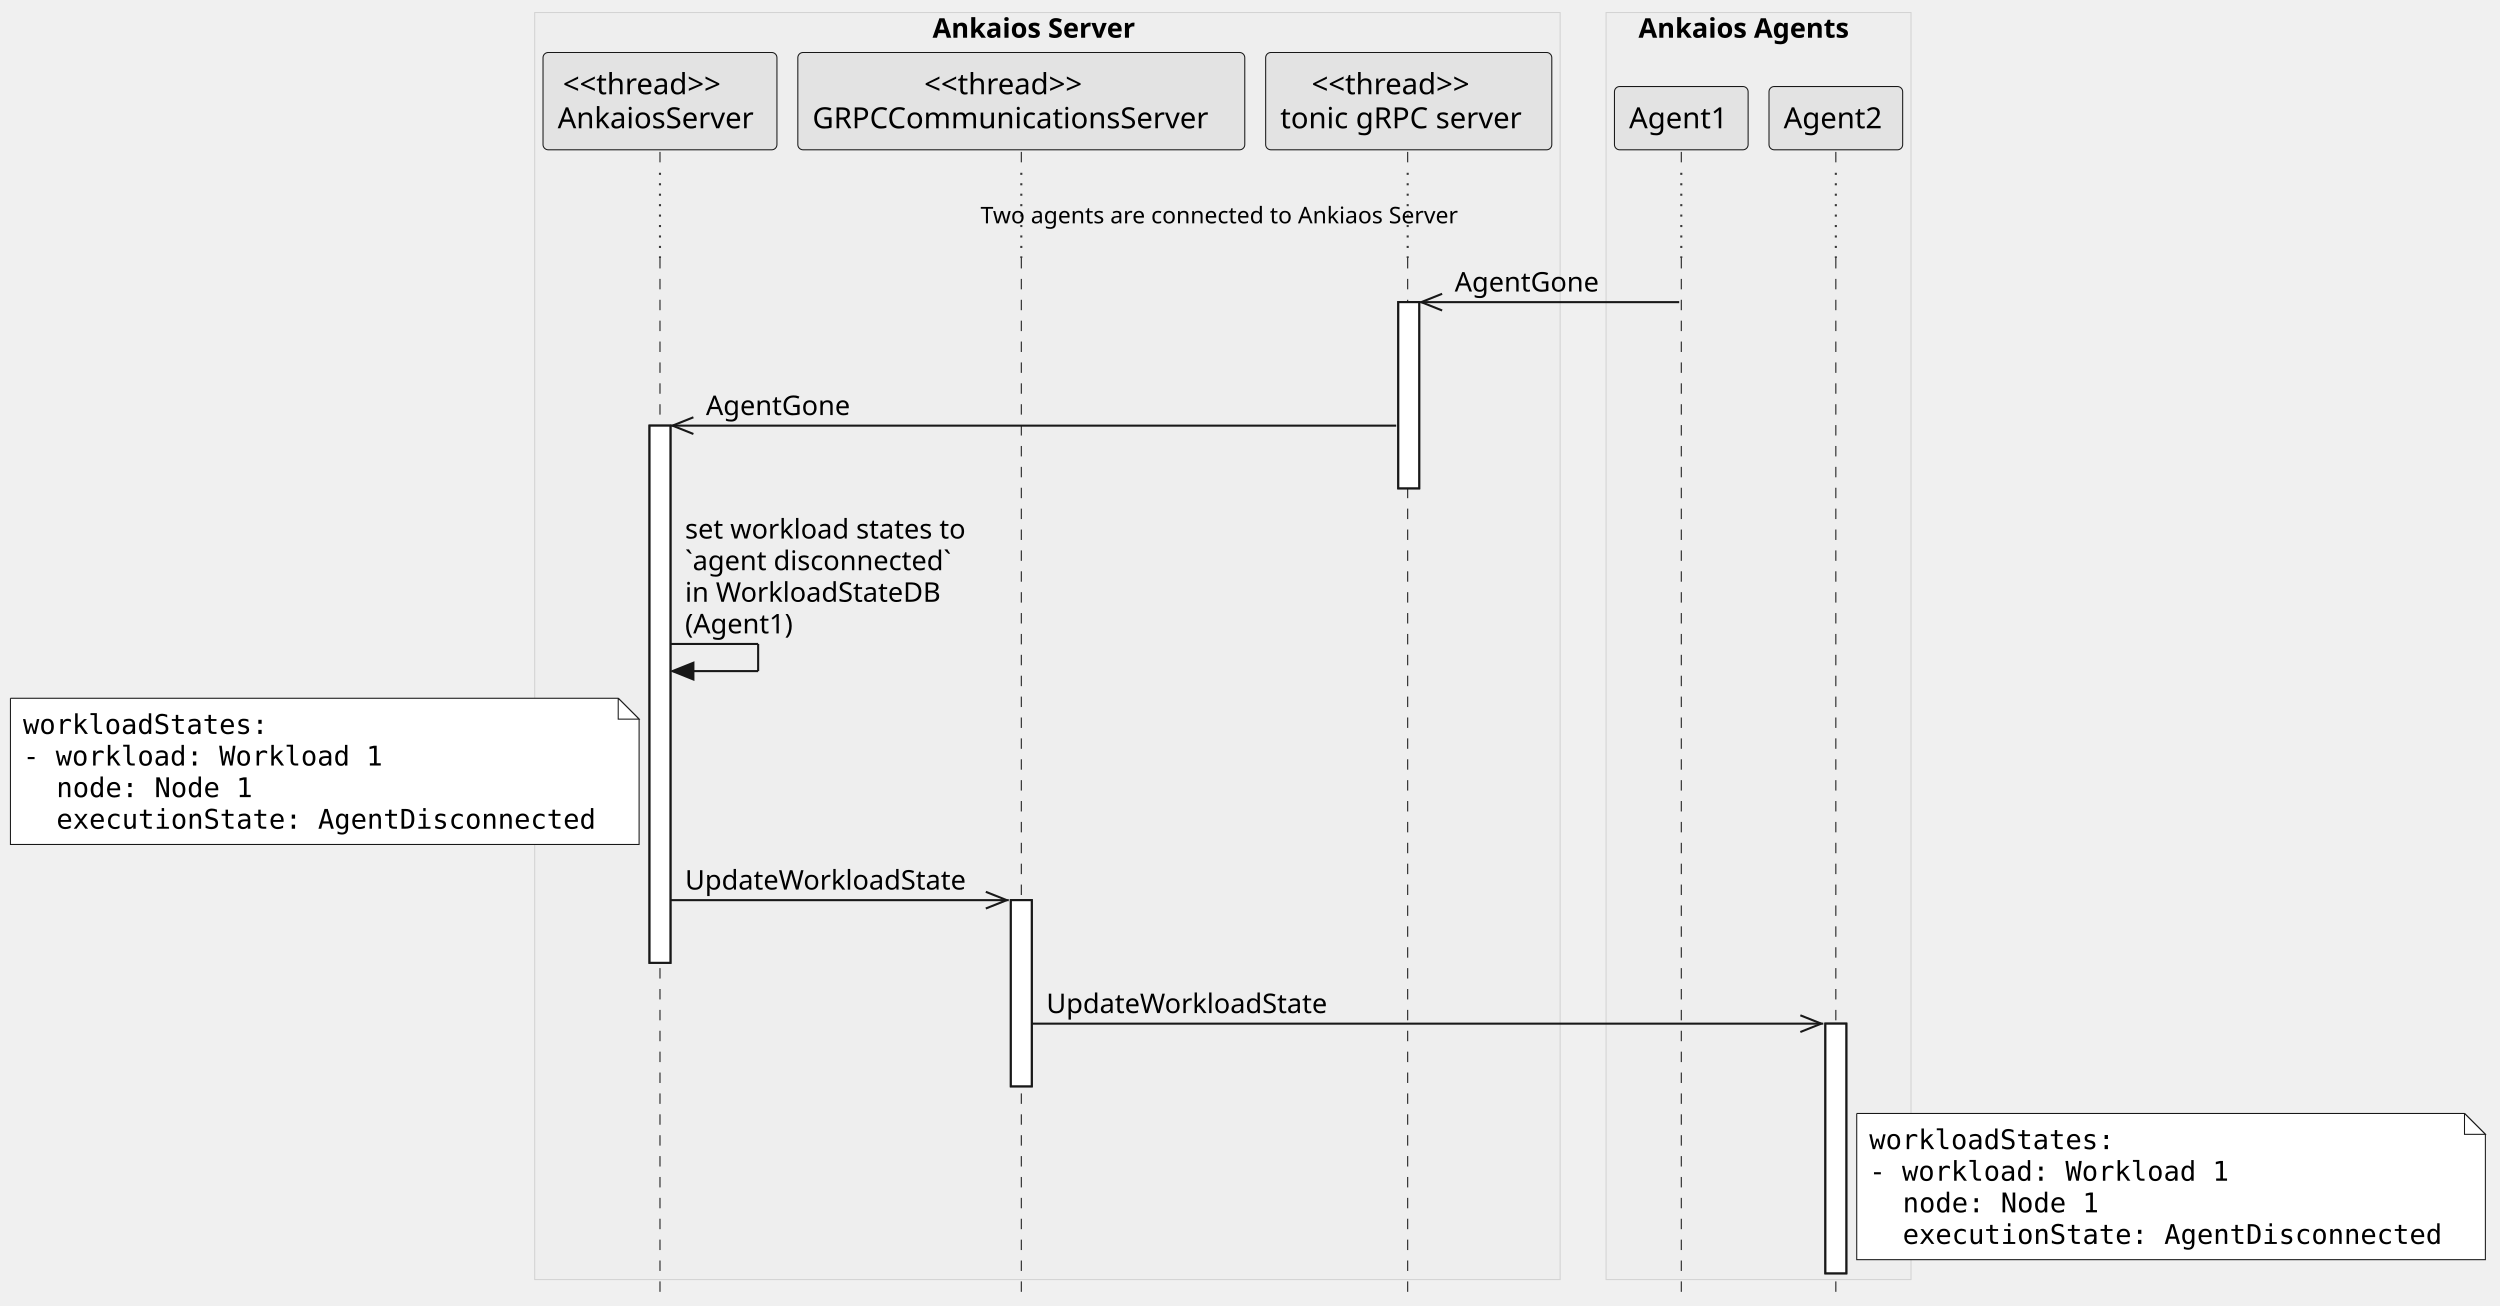
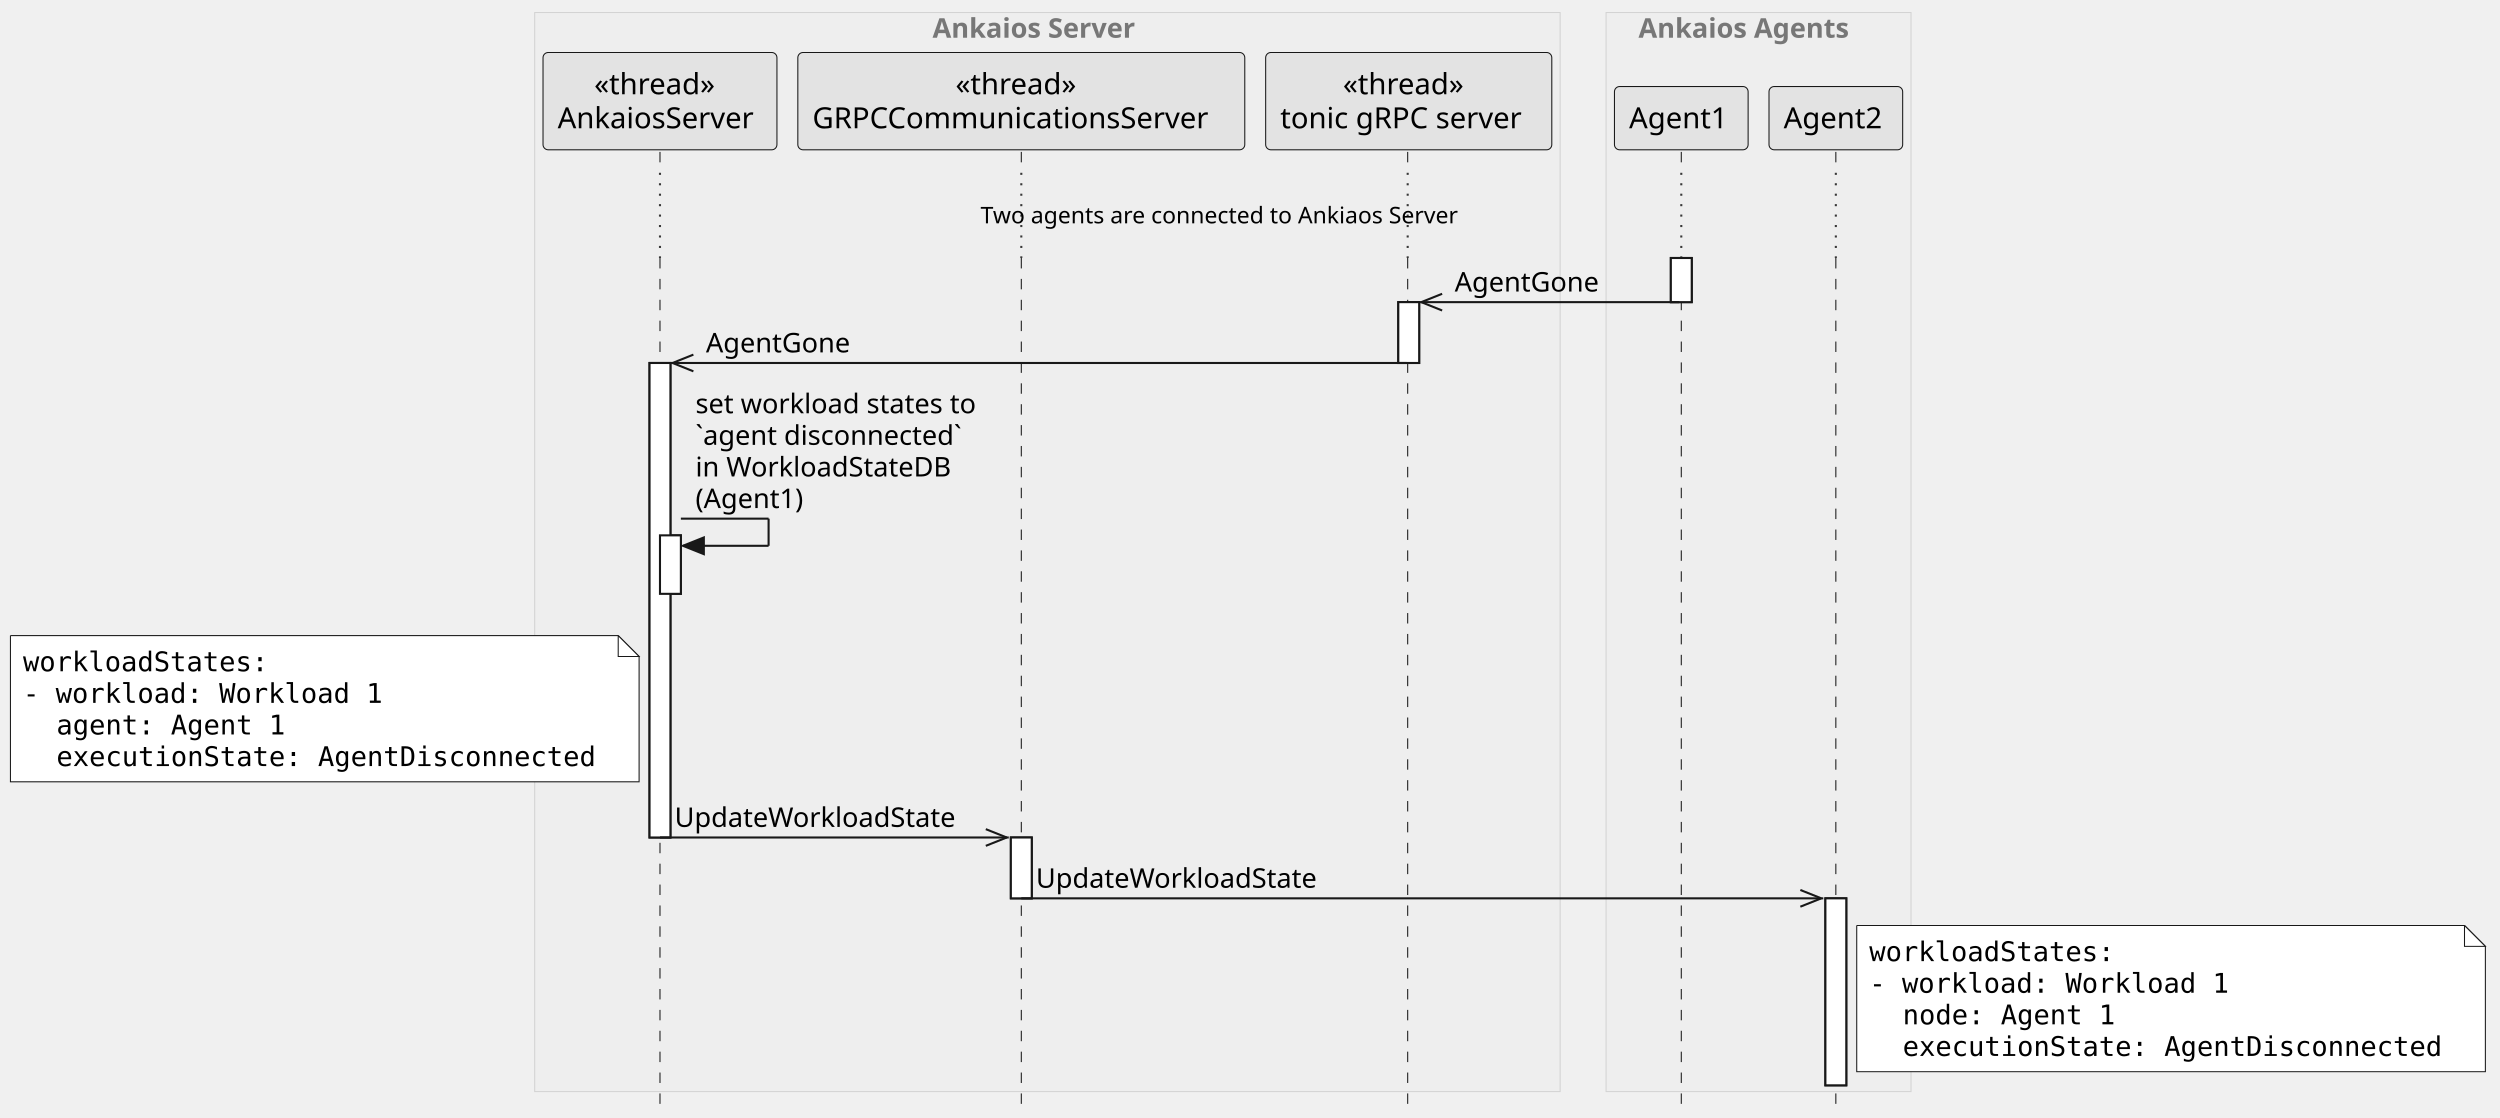
- <svg xmlns="http://www.w3.org/2000/svg" contentStyleType="text/css" height="625px" preserveAspectRatio="none" style="width:1197px;height:625px;background:#FFFFFF;" version="1.1" viewBox="0 0 1197 625" width="1197px" zoomAndPan="magnify">
+ <svg xmlns="http://www.w3.org/2000/svg" contentStyleType="text/css" height="535px" preserveAspectRatio="none" style="width:1197px;height:535px;background:#FFFFFF;" version="1.1" viewBox="0 0 1197 535" width="1197px" zoomAndPan="magnify">
  <defs />
  <g>
-     <rect fill="#EEEEEE" height="606.656" style="stroke:#D3D3D3;stroke-width:0.5;" width="491" x="256" y="6" />
-     <text fill="#000000" font-family="sans-serif" font-size="13" font-weight="bold" lengthAdjust="spacing" textLength="110" x="446.5" y="18.067">Ankaios Server</text>
-     <rect fill="#EEEEEE" height="606.656" style="stroke:#D3D3D3;stroke-width:0.5;" width="146" x="769" y="6" />
-     <text fill="#000000" font-family="sans-serif" font-size="13" font-weight="bold" lengthAdjust="spacing" textLength="115" x="784.5" y="18.067">Ankaios Agents</text>
-     <rect fill="#FFFFFF" height="257.195" style="stroke:#181818;stroke-width:1.0;" width="10" x="311" y="203.797" />
-     <rect fill="#FFFFFF" height="89.133" style="stroke:#181818;stroke-width:1.0;" width="10" x="484" y="430.992" />
-     <rect fill="#FFFFFF" height="89.133" style="stroke:#181818;stroke-width:1.0;" width="10" x="669.5" y="144.664" />
-     <rect fill="#FFFFFF" height="119.531" style="stroke:#181818;stroke-width:1.0;" width="10" x="874" y="490.125" />
+     <rect fill="#EEEEEE" height="516.656" style="stroke:#D3D3D3;stroke-width:0.5;" width="491" x="256" y="6" />
+     <text fill="#777777" font-family="sans-serif" font-size="13" font-weight="bold" lengthAdjust="spacing" textLength="110" x="446.5" y="18.067">Ankaios Server</text>
+     <rect fill="#EEEEEE" height="516.656" style="stroke:#D3D3D3;stroke-width:0.5;" width="146" x="769" y="6" />
+     <text fill="#777777" font-family="sans-serif" font-size="13" font-weight="bold" lengthAdjust="spacing" textLength="115" x="784.5" y="18.067">Ankaios Agents</text>
+     <rect fill="#FFFFFF" height="227.195" style="stroke:#181818;stroke-width:1.0;" width="10" x="311" y="173.797" />
+     <rect fill="#FFFFFF" height="28" style="stroke:#181818;stroke-width:1.0;" width="10" x="316" y="256.328" />
+     <rect fill="#FFFFFF" height="29.133" style="stroke:#181818;stroke-width:1.0;" width="10" x="484" y="400.992" />
+     <rect fill="#FFFFFF" height="29.133" style="stroke:#181818;stroke-width:1.0;" width="10" x="669.5" y="144.664" />
+     <rect fill="#FFFFFF" height="21.133" style="stroke:#181818;stroke-width:1.0;" width="10" x="800" y="123.531" />
+     <rect fill="#FFFFFF" height="89.531" style="stroke:#181818;stroke-width:1.0;" width="10" x="874" y="430.125" />
    <line style="stroke:#181818;stroke-width:0.5;stroke-dasharray:5.0,5.0;" x1="316" x2="316" y1="72.727" y2="82.727" />
    <line style="stroke:#383838;stroke-width:1.0;stroke-dasharray:1.0,4.0;" x1="316" x2="316" y1="82.727" y2="123.531" />
-     <line style="stroke:#181818;stroke-width:0.5;stroke-dasharray:5.0,5.0;" x1="316" x2="316" y1="123.531" y2="618.656" />
+     <line style="stroke:#181818;stroke-width:0.5;stroke-dasharray:5.0,5.0;" x1="316" x2="316" y1="123.531" y2="528.656" />
    <line style="stroke:#181818;stroke-width:0.5;stroke-dasharray:5.0,5.0;" x1="489" x2="489" y1="72.727" y2="82.727" />
    <line style="stroke:#383838;stroke-width:1.0;stroke-dasharray:1.0,4.0;" x1="489" x2="489" y1="82.727" y2="123.531" />
-     <line style="stroke:#181818;stroke-width:0.5;stroke-dasharray:5.0,5.0;" x1="489" x2="489" y1="123.531" y2="618.656" />
+     <line style="stroke:#181818;stroke-width:0.5;stroke-dasharray:5.0,5.0;" x1="489" x2="489" y1="123.531" y2="528.656" />
    <line style="stroke:#181818;stroke-width:0.5;stroke-dasharray:5.0,5.0;" x1="674" x2="674" y1="72.727" y2="82.727" />
    <line style="stroke:#383838;stroke-width:1.0;stroke-dasharray:1.0,4.0;" x1="674" x2="674" y1="82.727" y2="123.531" />
-     <line style="stroke:#181818;stroke-width:0.5;stroke-dasharray:5.0,5.0;" x1="674" x2="674" y1="123.531" y2="618.656" />
+     <line style="stroke:#181818;stroke-width:0.5;stroke-dasharray:5.0,5.0;" x1="674" x2="674" y1="123.531" y2="528.656" />
    <line style="stroke:#181818;stroke-width:0.5;stroke-dasharray:5.0,5.0;" x1="805" x2="805" y1="72.727" y2="82.727" />
    <line style="stroke:#383838;stroke-width:1.0;stroke-dasharray:1.0,4.0;" x1="805" x2="805" y1="82.727" y2="123.531" />
-     <line style="stroke:#181818;stroke-width:0.5;stroke-dasharray:5.0,5.0;" x1="805" x2="805" y1="123.531" y2="618.656" />
+     <line style="stroke:#181818;stroke-width:0.5;stroke-dasharray:5.0,5.0;" x1="805" x2="805" y1="123.531" y2="528.656" />
    <line style="stroke:#181818;stroke-width:0.5;stroke-dasharray:5.0,5.0;" x1="879" x2="879" y1="72.727" y2="82.727" />
    <line style="stroke:#383838;stroke-width:1.0;stroke-dasharray:1.0,4.0;" x1="879" x2="879" y1="82.727" y2="123.531" />
-     <line style="stroke:#181818;stroke-width:0.5;stroke-dasharray:5.0,5.0;" x1="879" x2="879" y1="123.531" y2="618.656" />
+     <line style="stroke:#181818;stroke-width:0.5;stroke-dasharray:5.0,5.0;" x1="879" x2="879" y1="123.531" y2="528.656" />
    <rect fill="#E3E3E3" height="46.594" rx="2.5" ry="2.5" style="stroke:#181818;stroke-width:0.5;" width="112" x="260" y="25.133" />
-     <text fill="#000000" font-family="sans-serif" font-size="14" lengthAdjust="spacing" textLength="93" x="269.5" y="45.128">&lt;&lt;thread&gt;&gt;</text>
+     <text fill="#000000" font-family="sans-serif" font-size="14" lengthAdjust="spacing" textLength="63" x="284.5" y="45.128">«thread»</text>
    <text fill="#000000" font-family="sans-serif" font-size="14" lengthAdjust="spacing" textLength="98" x="267" y="61.425">AnkaiosServer</text>
    <rect fill="#E3E3E3" height="46.594" rx="2.5" ry="2.5" style="stroke:#181818;stroke-width:0.5;" width="214" x="382" y="25.133" />
-     <text fill="#000000" font-family="sans-serif" font-size="14" lengthAdjust="spacing" textLength="93" x="442.5" y="45.128">&lt;&lt;thread&gt;&gt;</text>
+     <text fill="#000000" font-family="sans-serif" font-size="14" lengthAdjust="spacing" textLength="63" x="457.5" y="45.128">«thread»</text>
    <text fill="#000000" font-family="sans-serif" font-size="14" lengthAdjust="spacing" textLength="200" x="389" y="61.425">GRPCCommunicationsServer</text>
    <rect fill="#E3E3E3" height="46.594" rx="2.5" ry="2.5" style="stroke:#181818;stroke-width:0.5;" width="137" x="606" y="25.133" />
-     <text fill="#000000" font-family="sans-serif" font-size="14" lengthAdjust="spacing" textLength="93" x="628" y="45.128">&lt;&lt;thread&gt;&gt;</text>
+     <text fill="#000000" font-family="sans-serif" font-size="14" lengthAdjust="spacing" textLength="63" x="643" y="45.128">«thread»</text>
    <text fill="#000000" font-family="sans-serif" font-size="14" lengthAdjust="spacing" textLength="123" x="613" y="61.425">tonic gRPC server</text>
    <rect fill="#E3E3E3" height="30.297" rx="2.5" ry="2.5" style="stroke:#181818;stroke-width:0.5;" width="64" x="773" y="41.43" />
    <text fill="#000000" font-family="sans-serif" font-size="14" lengthAdjust="spacing" textLength="50" x="780" y="61.425">Agent1</text>
    <rect fill="#E3E3E3" height="30.297" rx="2.5" ry="2.5" style="stroke:#181818;stroke-width:0.5;" width="64" x="847" y="41.43" />
    <text fill="#000000" font-family="sans-serif" font-size="14" lengthAdjust="spacing" textLength="50" x="854" y="61.425">Agent2</text>
-     <rect fill="#FFFFFF" height="257.195" style="stroke:#181818;stroke-width:1.0;" width="10" x="311" y="203.797" />
-     <rect fill="#FFFFFF" height="89.133" style="stroke:#181818;stroke-width:1.0;" width="10" x="484" y="430.992" />
-     <rect fill="#FFFFFF" height="89.133" style="stroke:#181818;stroke-width:1.0;" width="10" x="669.5" y="144.664" />
-     <rect fill="#FFFFFF" height="119.531" style="stroke:#181818;stroke-width:1.0;" width="10" x="874" y="490.125" />
+     <rect fill="#FFFFFF" height="227.195" style="stroke:#181818;stroke-width:1.0;" width="10" x="311" y="173.797" />
+     <rect fill="#FFFFFF" height="28" style="stroke:#181818;stroke-width:1.0;" width="10" x="316" y="256.328" />
+     <rect fill="#FFFFFF" height="29.133" style="stroke:#181818;stroke-width:1.0;" width="10" x="484" y="400.992" />
+     <rect fill="#FFFFFF" height="29.133" style="stroke:#181818;stroke-width:1.0;" width="10" x="669.5" y="144.664" />
+     <rect fill="#FFFFFF" height="21.133" style="stroke:#181818;stroke-width:1.0;" width="10" x="800" y="123.531" />
+     <rect fill="#FFFFFF" height="89.531" style="stroke:#181818;stroke-width:1.0;" width="10" x="874" y="430.125" />
    <text fill="#000000" font-family="sans-serif" font-size="11" lengthAdjust="spacing" textLength="256" x="469.5" y="106.937">Two agents are connected to Ankiaos Server</text>
    <line style="stroke:#181818;stroke-width:1.0;" x1="680.5" x2="690.5" y1="144.664" y2="140.664" />
    <line style="stroke:#181818;stroke-width:1.0;" x1="680.5" x2="690.5" y1="144.664" y2="148.664" />
    <line style="stroke:#181818;stroke-width:1.0;" x1="679.5" x2="804" y1="144.664" y2="144.664" />
    <text fill="#000000" font-family="sans-serif" font-size="13" lengthAdjust="spacing" textLength="72" x="696.5" y="139.598">AgentGone</text>
-     <line style="stroke:#181818;stroke-width:1.0;" x1="322" x2="332" y1="203.797" y2="199.797" />
-     <line style="stroke:#181818;stroke-width:1.0;" x1="322" x2="332" y1="203.797" y2="207.797" />
-     <line style="stroke:#181818;stroke-width:1.0;" x1="321" x2="668.5" y1="203.797" y2="203.797" />
-     <text fill="#000000" font-family="sans-serif" font-size="13" lengthAdjust="spacing" textLength="72" x="338" y="198.731">AgentGone</text>
-     <line style="stroke:#181818;stroke-width:1.0;" x1="321" x2="363" y1="308.328" y2="308.328" />
-     <line style="stroke:#181818;stroke-width:1.0;" x1="363" x2="363" y1="308.328" y2="321.328" />
-     <line style="stroke:#181818;stroke-width:1.0;" x1="322" x2="363" y1="321.328" y2="321.328" />
-     <polygon fill="#181818" points="332,317.328,322,321.328,332,325.328" style="stroke:#181818;stroke-width:1.0;" />
-     <text fill="#000000" font-family="sans-serif" font-size="13" lengthAdjust="spacing" textLength="141" x="328" y="257.864">set workload states to</text>
-     <text fill="#000000" font-family="sans-serif" font-size="13" lengthAdjust="spacing" textLength="140" x="328" y="272.997">`agent disconnected`</text>
-     <text fill="#000000" font-family="sans-serif" font-size="13" lengthAdjust="spacing" textLength="127" x="328" y="288.129">in WorkloadStateDB</text>
-     <text fill="#000000" font-family="sans-serif" font-size="13" lengthAdjust="spacing" textLength="56" x="328" y="303.262">(Agent1)</text>
-     <path d="M5,334.328 L5,404.328 L306,404.328 L306,344.328 L296,334.328 L5,334.328 " fill="#FFFFFF" style="stroke:#181818;stroke-width:0.5;" />
-     <path d="M296,334.328 L296,344.328 L306,344.328 L296,334.328 " fill="#FFFFFF" style="stroke:#181818;stroke-width:0.5;" />
-     <text fill="#000000" font-family="monospace" font-size="13" lengthAdjust="spacing" textLength="120" x="11" y="351.395">workloadStates:</text>
-     <text fill="#000000" font-family="monospace" font-size="13" lengthAdjust="spacing" textLength="176" x="11" y="366.528">- workload: Workload 1</text>
-     <text fill="#000000" font-family="monospace" font-size="13" lengthAdjust="spacing" textLength="96" x="27" y="381.661">node: Node 1</text>
-     <text fill="#000000" font-family="monospace" font-size="13" lengthAdjust="spacing" textLength="264" x="27" y="396.793">executionState: AgentDisconnected</text>
-     <line style="stroke:#181818;stroke-width:1.0;" x1="482" x2="472" y1="430.992" y2="426.992" />
-     <line style="stroke:#181818;stroke-width:1.0;" x1="482" x2="472" y1="430.992" y2="434.992" />
-     <line style="stroke:#181818;stroke-width:1.0;" x1="321" x2="483" y1="430.992" y2="430.992" />
-     <text fill="#000000" font-family="sans-serif" font-size="13" lengthAdjust="spacing" textLength="140" x="328" y="425.926">UpdateWorkloadState</text>
-     <line style="stroke:#181818;stroke-width:1.0;" x1="872" x2="862" y1="490.125" y2="486.125" />
-     <line style="stroke:#181818;stroke-width:1.0;" x1="872" x2="862" y1="490.125" y2="494.125" />
-     <line style="stroke:#181818;stroke-width:1.0;" x1="494" x2="873" y1="490.125" y2="490.125" />
-     <text fill="#000000" font-family="sans-serif" font-size="13" lengthAdjust="spacing" textLength="140" x="501" y="485.059">UpdateWorkloadState</text>
-     <path d="M889,533.125 L889,603.125 L1190,603.125 L1190,543.125 L1180,533.125 L889,533.125 " fill="#FFFFFF" style="stroke:#181818;stroke-width:0.5;" />
-     <path d="M1180,533.125 L1180,543.125 L1190,543.125 L1180,533.125 " fill="#FFFFFF" style="stroke:#181818;stroke-width:0.5;" />
-     <text fill="#000000" font-family="monospace" font-size="13" lengthAdjust="spacing" textLength="120" x="895" y="550.192">workloadStates:</text>
-     <text fill="#000000" font-family="monospace" font-size="13" lengthAdjust="spacing" textLength="176" x="895" y="565.325">- workload: Workload 1</text>
-     <text fill="#000000" font-family="monospace" font-size="13" lengthAdjust="spacing" textLength="96" x="911" y="580.457">node: Node 1</text>
-     <text fill="#000000" font-family="monospace" font-size="13" lengthAdjust="spacing" textLength="264" x="911" y="595.59">executionState: AgentDisconnected</text>
+     <line style="stroke:#181818;stroke-width:1.0;" x1="322" x2="332" y1="173.797" y2="169.797" />
+     <line style="stroke:#181818;stroke-width:1.0;" x1="322" x2="332" y1="173.797" y2="177.797" />
+     <line style="stroke:#181818;stroke-width:1.0;" x1="321" x2="673.5" y1="173.797" y2="173.797" />
+     <text fill="#000000" font-family="sans-serif" font-size="13" lengthAdjust="spacing" textLength="72" x="338" y="168.731">AgentGone</text>
+     <line style="stroke:#181818;stroke-width:1.0;" x1="326" x2="368" y1="248.328" y2="248.328" />
+     <line style="stroke:#181818;stroke-width:1.0;" x1="368" x2="368" y1="248.328" y2="261.328" />
+     <line style="stroke:#181818;stroke-width:1.0;" x1="327" x2="368" y1="261.328" y2="261.328" />
+     <polygon fill="#181818" points="337,257.328,327,261.328,337,265.328" style="stroke:#181818;stroke-width:1.0;" />
+     <text fill="#000000" font-family="sans-serif" font-size="13" lengthAdjust="spacing" textLength="141" x="333" y="197.864">set workload states to</text>
+     <text fill="#000000" font-family="sans-serif" font-size="13" lengthAdjust="spacing" textLength="140" x="333" y="212.997">`agent disconnected`</text>
+     <text fill="#000000" font-family="sans-serif" font-size="13" lengthAdjust="spacing" textLength="127" x="333" y="228.129">in WorkloadStateDB</text>
+     <text fill="#000000" font-family="sans-serif" font-size="13" lengthAdjust="spacing" textLength="56" x="333" y="243.262">(Agent1)</text>
+     <path d="M5,304.328 L5,374.328 L306,374.328 L306,314.328 L296,304.328 L5,304.328 " fill="#FFFFFF" style="stroke:#181818;stroke-width:0.5;" />
+     <path d="M296,304.328 L296,314.328 L306,314.328 L296,304.328 " fill="#FFFFFF" style="stroke:#181818;stroke-width:0.5;" />
+     <text fill="#000000" font-family="monospace" font-size="13" lengthAdjust="spacing" textLength="120" x="11" y="321.395">workloadStates:</text>
+     <text fill="#000000" font-family="monospace" font-size="13" lengthAdjust="spacing" textLength="176" x="11" y="336.528">- workload: Workload 1</text>
+     <text fill="#000000" font-family="monospace" font-size="13" lengthAdjust="spacing" textLength="112" x="27" y="351.661">agent: Agent 1</text>
+     <text fill="#000000" font-family="monospace" font-size="13" lengthAdjust="spacing" textLength="264" x="27" y="366.793">executionState: AgentDisconnected</text>
+     <line style="stroke:#181818;stroke-width:1.0;" x1="482" x2="472" y1="400.992" y2="396.992" />
+     <line style="stroke:#181818;stroke-width:1.0;" x1="482" x2="472" y1="400.992" y2="404.992" />
+     <line style="stroke:#181818;stroke-width:1.0;" x1="316" x2="483" y1="400.992" y2="400.992" />
+     <text fill="#000000" font-family="sans-serif" font-size="13" lengthAdjust="spacing" textLength="140" x="323" y="395.926">UpdateWorkloadState</text>
+     <line style="stroke:#181818;stroke-width:1.0;" x1="872" x2="862" y1="430.125" y2="426.125" />
+     <line style="stroke:#181818;stroke-width:1.0;" x1="872" x2="862" y1="430.125" y2="434.125" />
+     <line style="stroke:#181818;stroke-width:1.0;" x1="489" x2="873" y1="430.125" y2="430.125" />
+     <text fill="#000000" font-family="sans-serif" font-size="13" lengthAdjust="spacing" textLength="140" x="496" y="425.059">UpdateWorkloadState</text>
+     <path d="M889,443.125 L889,513.125 L1190,513.125 L1190,453.125 L1180,443.125 L889,443.125 " fill="#FFFFFF" style="stroke:#181818;stroke-width:0.5;" />
+     <path d="M1180,443.125 L1180,453.125 L1190,453.125 L1180,443.125 " fill="#FFFFFF" style="stroke:#181818;stroke-width:0.5;" />
+     <text fill="#000000" font-family="monospace" font-size="13" lengthAdjust="spacing" textLength="120" x="895" y="460.192">workloadStates:</text>
+     <text fill="#000000" font-family="monospace" font-size="13" lengthAdjust="spacing" textLength="176" x="895" y="475.325">- workload: Workload 1</text>
+     <text fill="#000000" font-family="monospace" font-size="13" lengthAdjust="spacing" textLength="104" x="911" y="490.457">node: Agent 1</text>
+     <text fill="#000000" font-family="monospace" font-size="13" lengthAdjust="spacing" textLength="264" x="911" y="505.59">executionState: AgentDisconnected</text>
  </g>
</svg>
